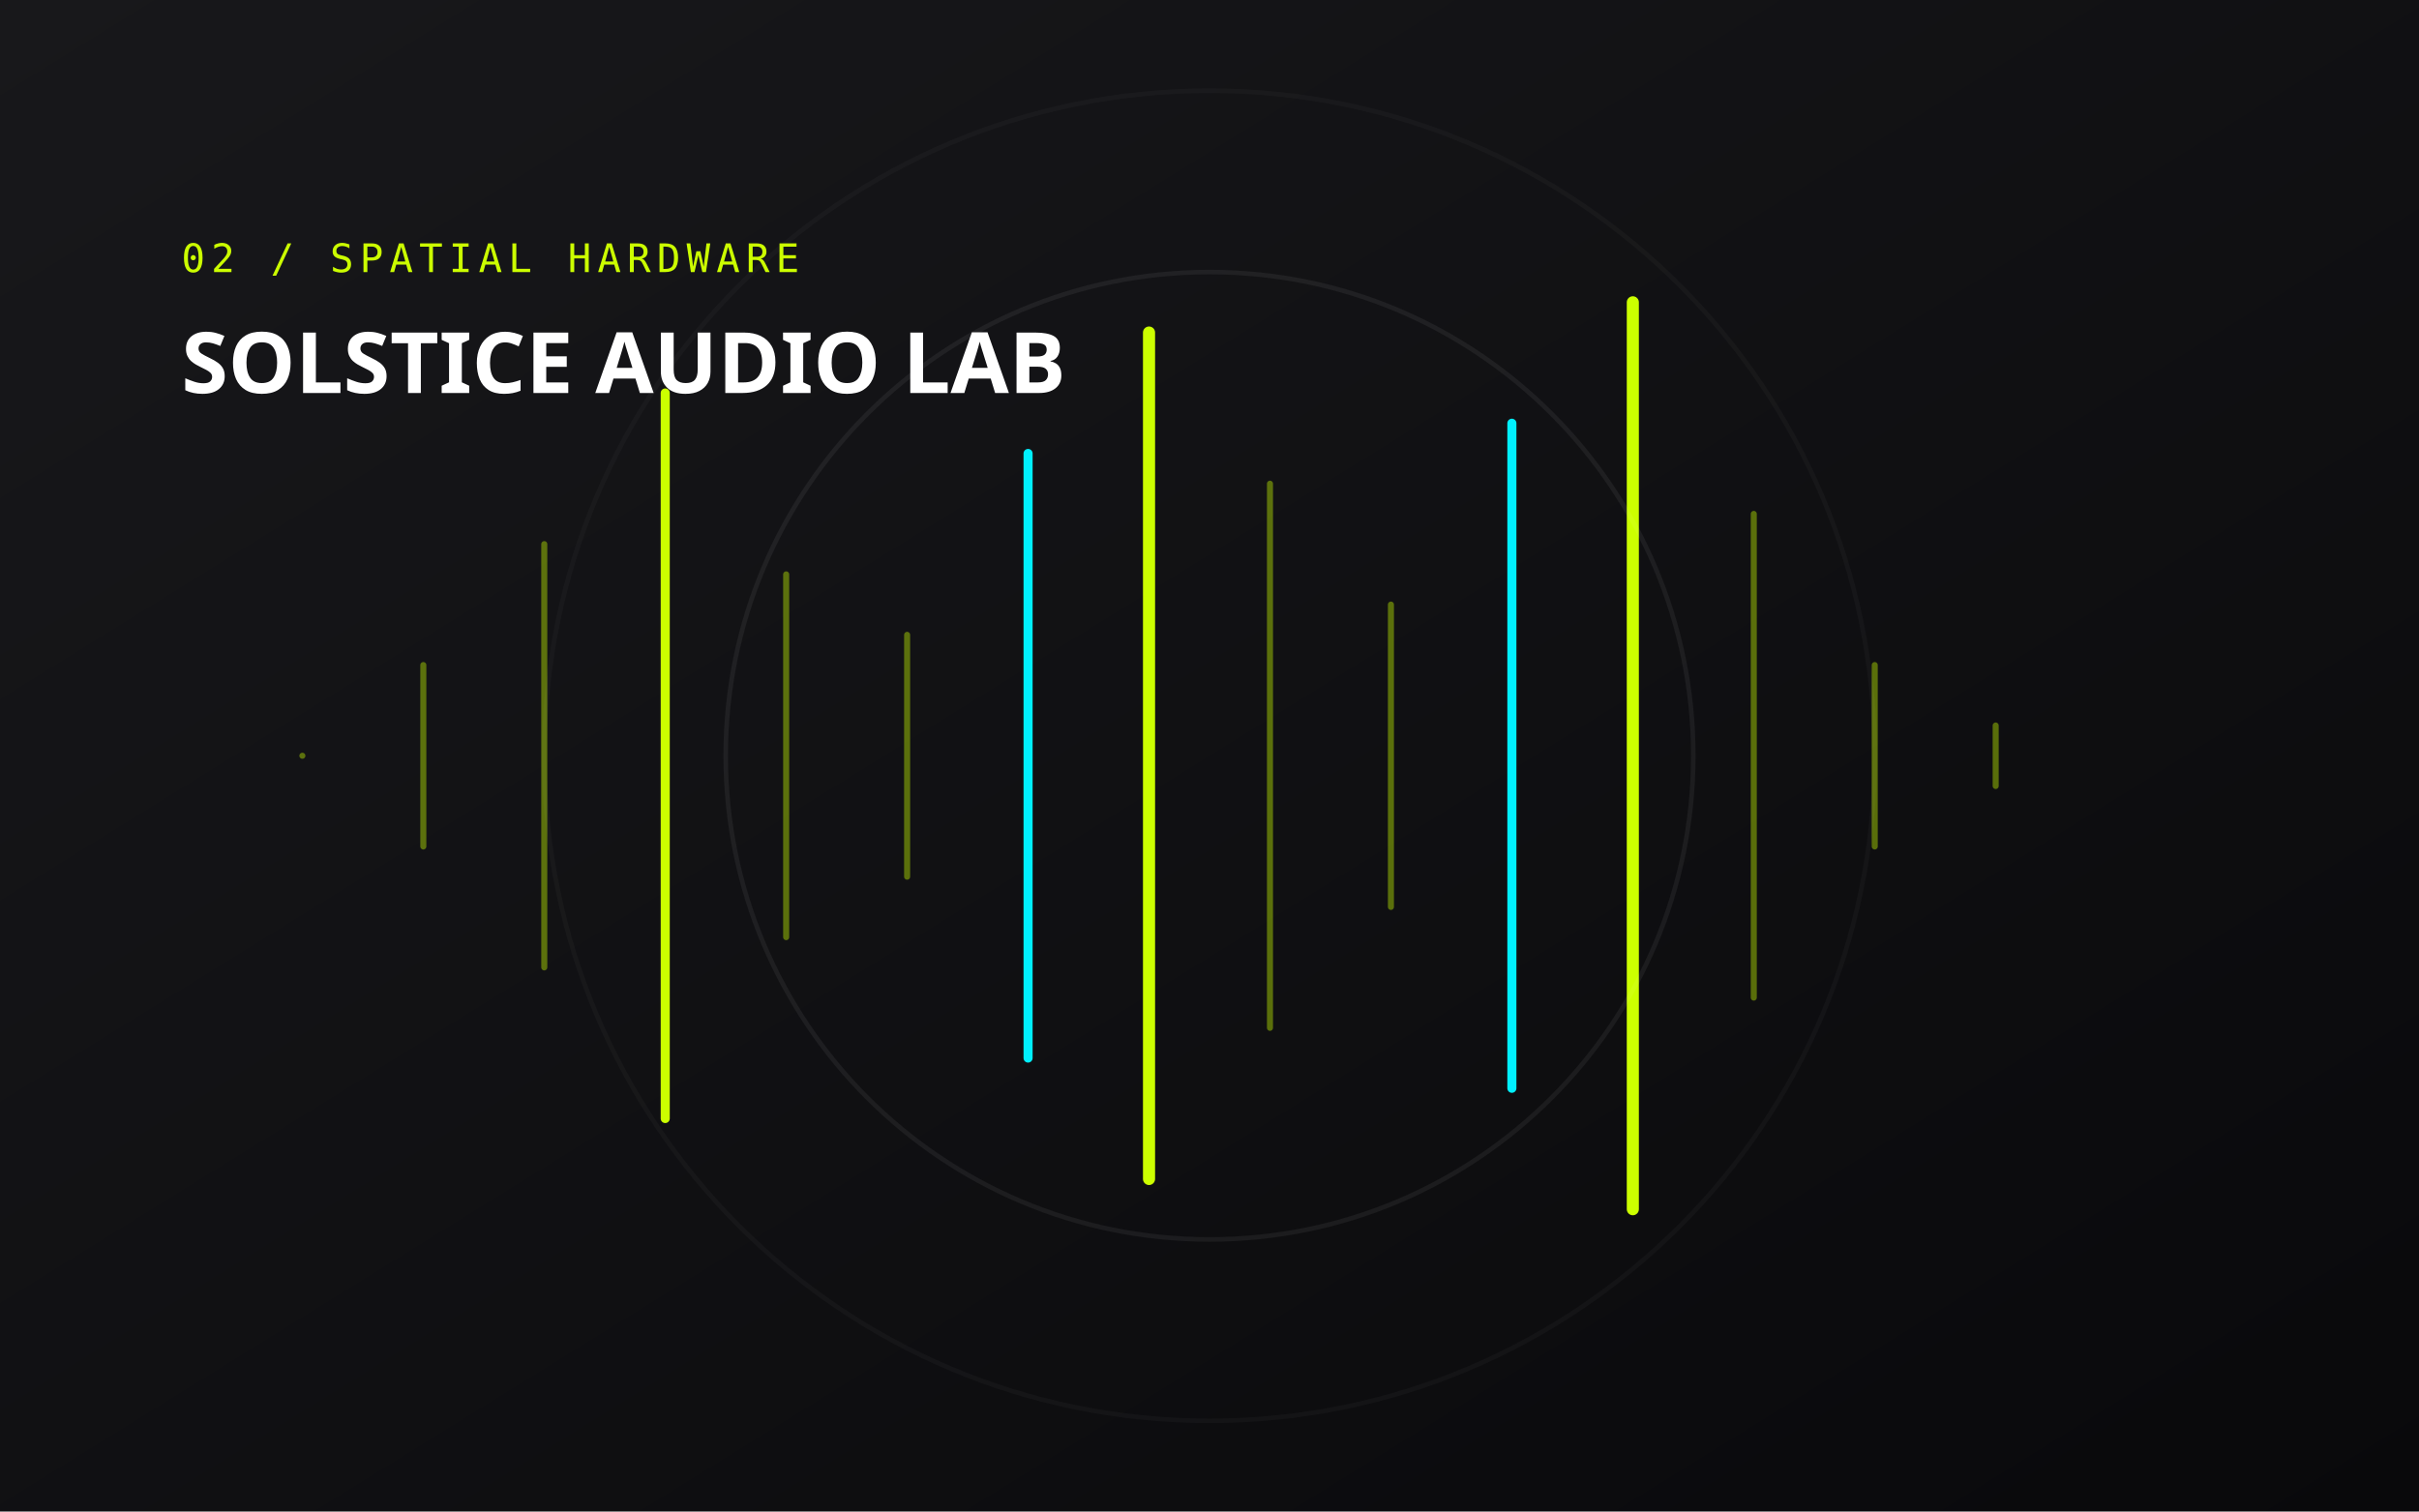
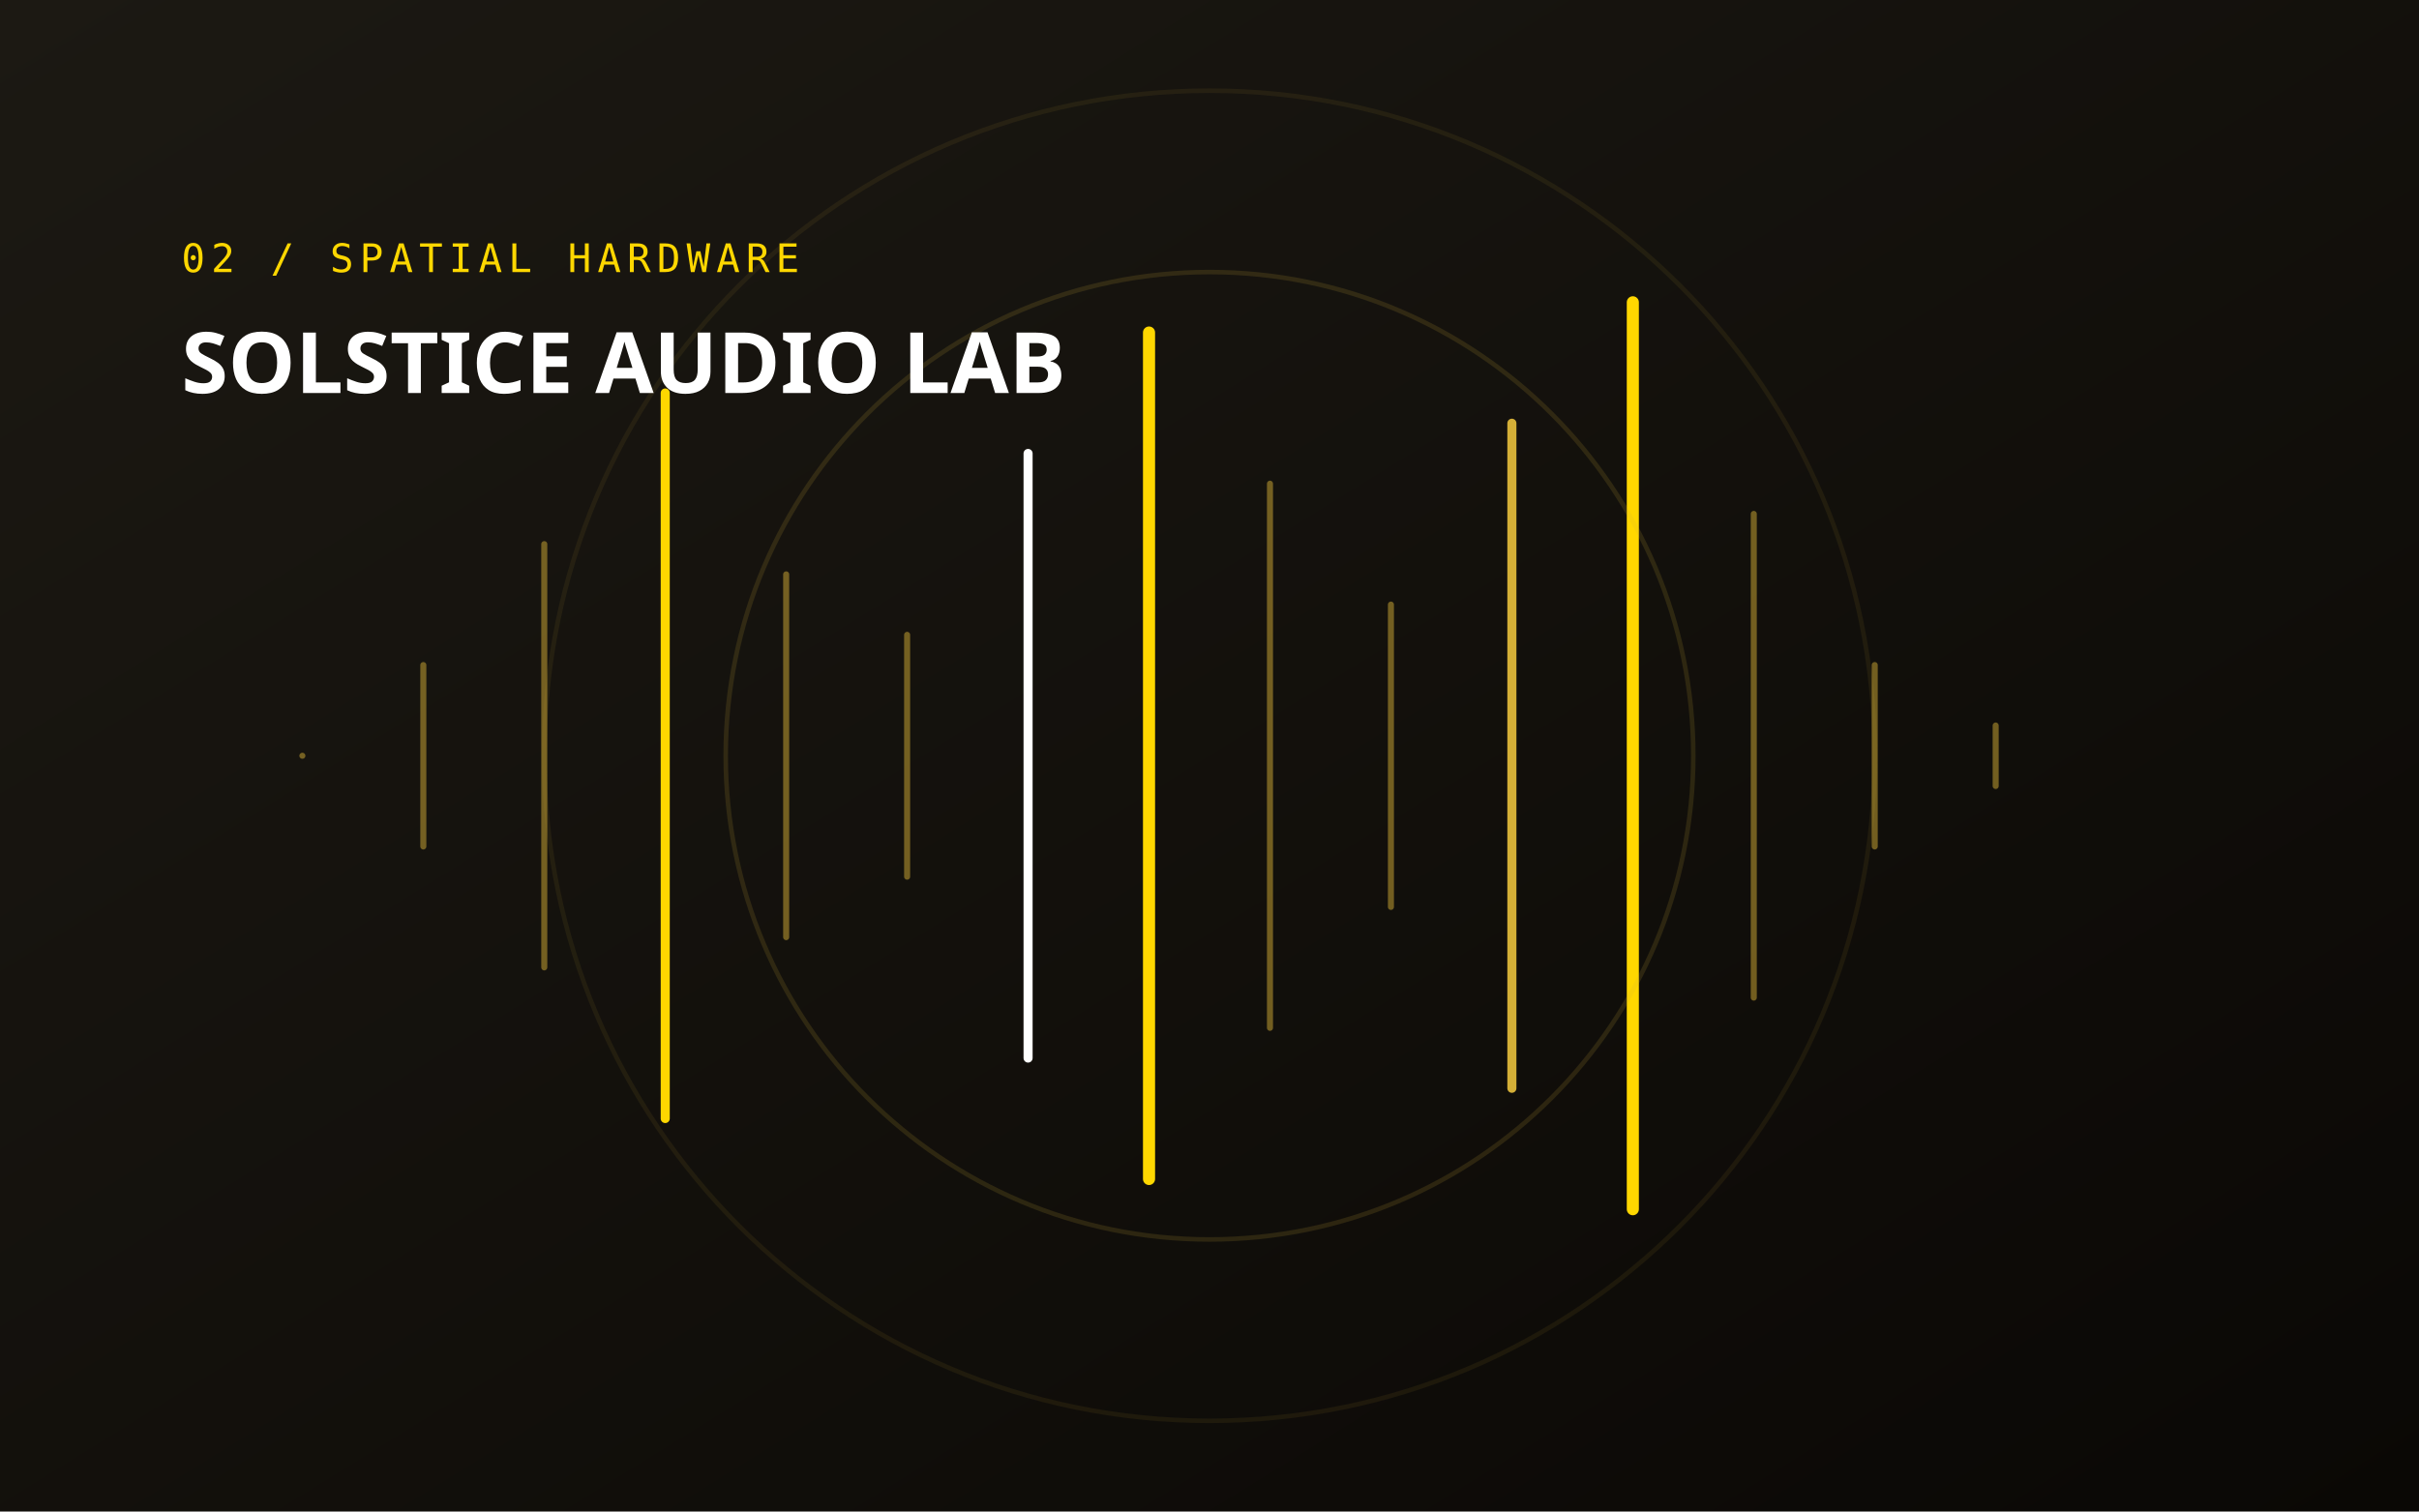
<svg xmlns="http://www.w3.org/2000/svg" viewBox="0 0 800 500" width="100%" height="100%">
  <defs>
    <linearGradient id="g2" x1="0%" y1="0%" x2="100%" y2="100%">
-       <stop offset="0%" stop-color="#18181b" />
-       <stop offset="100%" stop-color="#09090b" />
+       <stop offset="0%" stop-color="#1c1913" />
+       <stop offset="100%" stop-color="#0a0805" />
    </linearGradient>
  </defs>
  <rect width="800" height="500" fill="url(#g2)" />
-   <g stroke="rgba(204,255,0,0.4)" stroke-width="2" stroke-linecap="round">
+   <g stroke="rgba(212,175,55,0.5)" stroke-width="2" stroke-linecap="round">
    <line x1="100" y1="250" x2="100" y2="250" />
    <line x1="140" y1="220" x2="140" y2="280" />
    <line x1="180" y1="180" x2="180" y2="320" />
-     <line x1="220" y1="130" x2="220" y2="370" stroke="#ccff00" stroke-width="3" />
+     <line x1="220" y1="130" x2="220" y2="370" stroke="#ffd700" stroke-width="3" />
    <line x1="260" y1="190" x2="260" y2="310" />
    <line x1="300" y1="210" x2="300" y2="290" />
-     <line x1="340" y1="150" x2="340" y2="350" stroke="#00f0ff" stroke-width="3" />
-     <line x1="380" y1="110" x2="380" y2="390" stroke="#ccff00" stroke-width="4" />
+     <line x1="340" y1="150" x2="340" y2="350" stroke="#ffffff" stroke-width="3" />
+     <line x1="380" y1="110" x2="380" y2="390" stroke="#ffd700" stroke-width="4" />
    <line x1="420" y1="160" x2="420" y2="340" />
    <line x1="460" y1="200" x2="460" y2="300" />
-     <line x1="500" y1="140" x2="500" y2="360" stroke="#00f0ff" stroke-width="3" />
-     <line x1="540" y1="100" x2="540" y2="400" stroke="#ccff00" stroke-width="4" />
+     <line x1="500" y1="140" x2="500" y2="360" stroke="#d4af37" stroke-width="3" />
+     <line x1="540" y1="100" x2="540" y2="400" stroke="#ffd700" stroke-width="4" />
    <line x1="580" y1="170" x2="580" y2="330" />
    <line x1="620" y1="220" x2="620" y2="280" />
    <line x1="660" y1="240" x2="660" y2="260" />
  </g>
-   <circle cx="400" cy="250" r="160" fill="none" stroke="rgba(255,255,255,0.06)" stroke-width="1.5" />
-   <circle cx="400" cy="250" r="220" fill="none" stroke="rgba(255,255,255,0.03)" stroke-width="1.5" />
+   <circle cx="400" cy="250" r="160" fill="none" stroke="rgba(212,175,55,0.15)" stroke-width="1.5" />
+   <circle cx="400" cy="250" r="220" fill="none" stroke="rgba(212,175,55,0.08)" stroke-width="1.5" />
  <g transform="translate(60, 60)">
-     <text x="0" y="30" fill="#ccff00" font-family="monospace" font-size="13" letter-spacing="2">02 / SPATIAL HARDWARE</text>
+     <text x="0" y="30" fill="#ffd700" font-family="monospace" font-size="13" letter-spacing="2">02 / SPATIAL HARDWARE</text>
    <text x="0" y="70" fill="#ffffff" font-family="sans-serif" font-size="28" font-weight="900">SOLSTICE AUDIO LAB</text>
  </g>
</svg>
